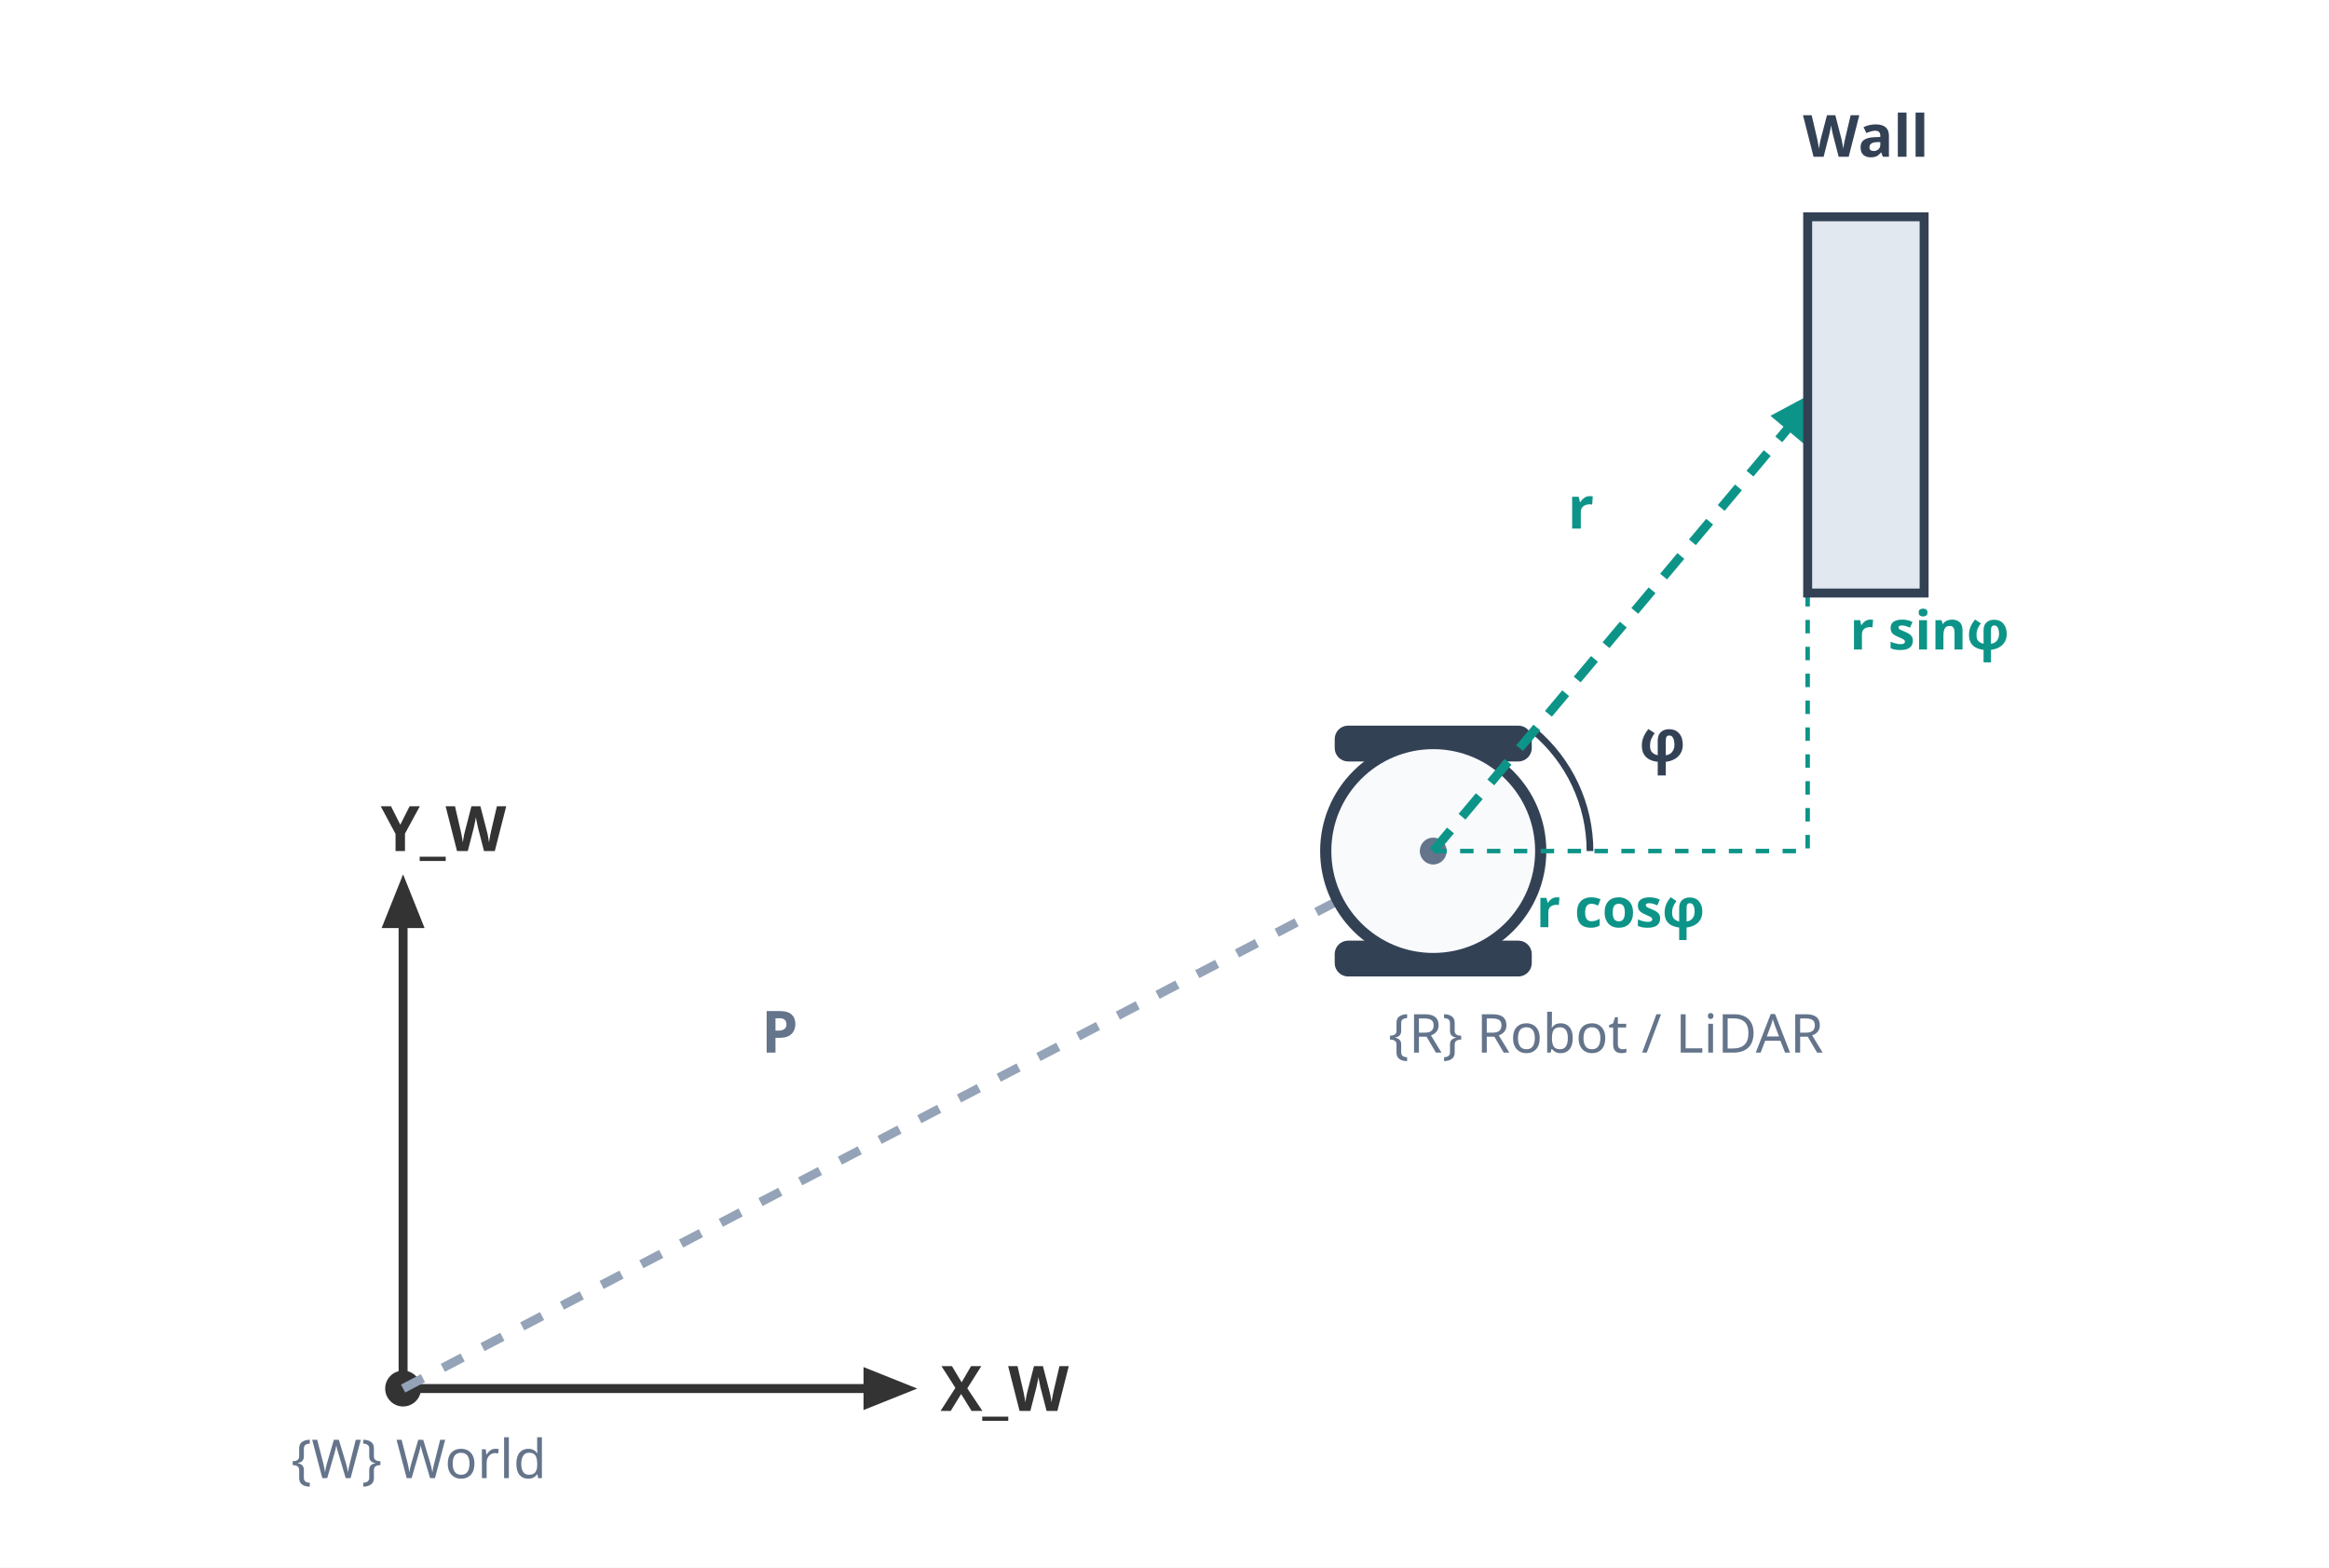
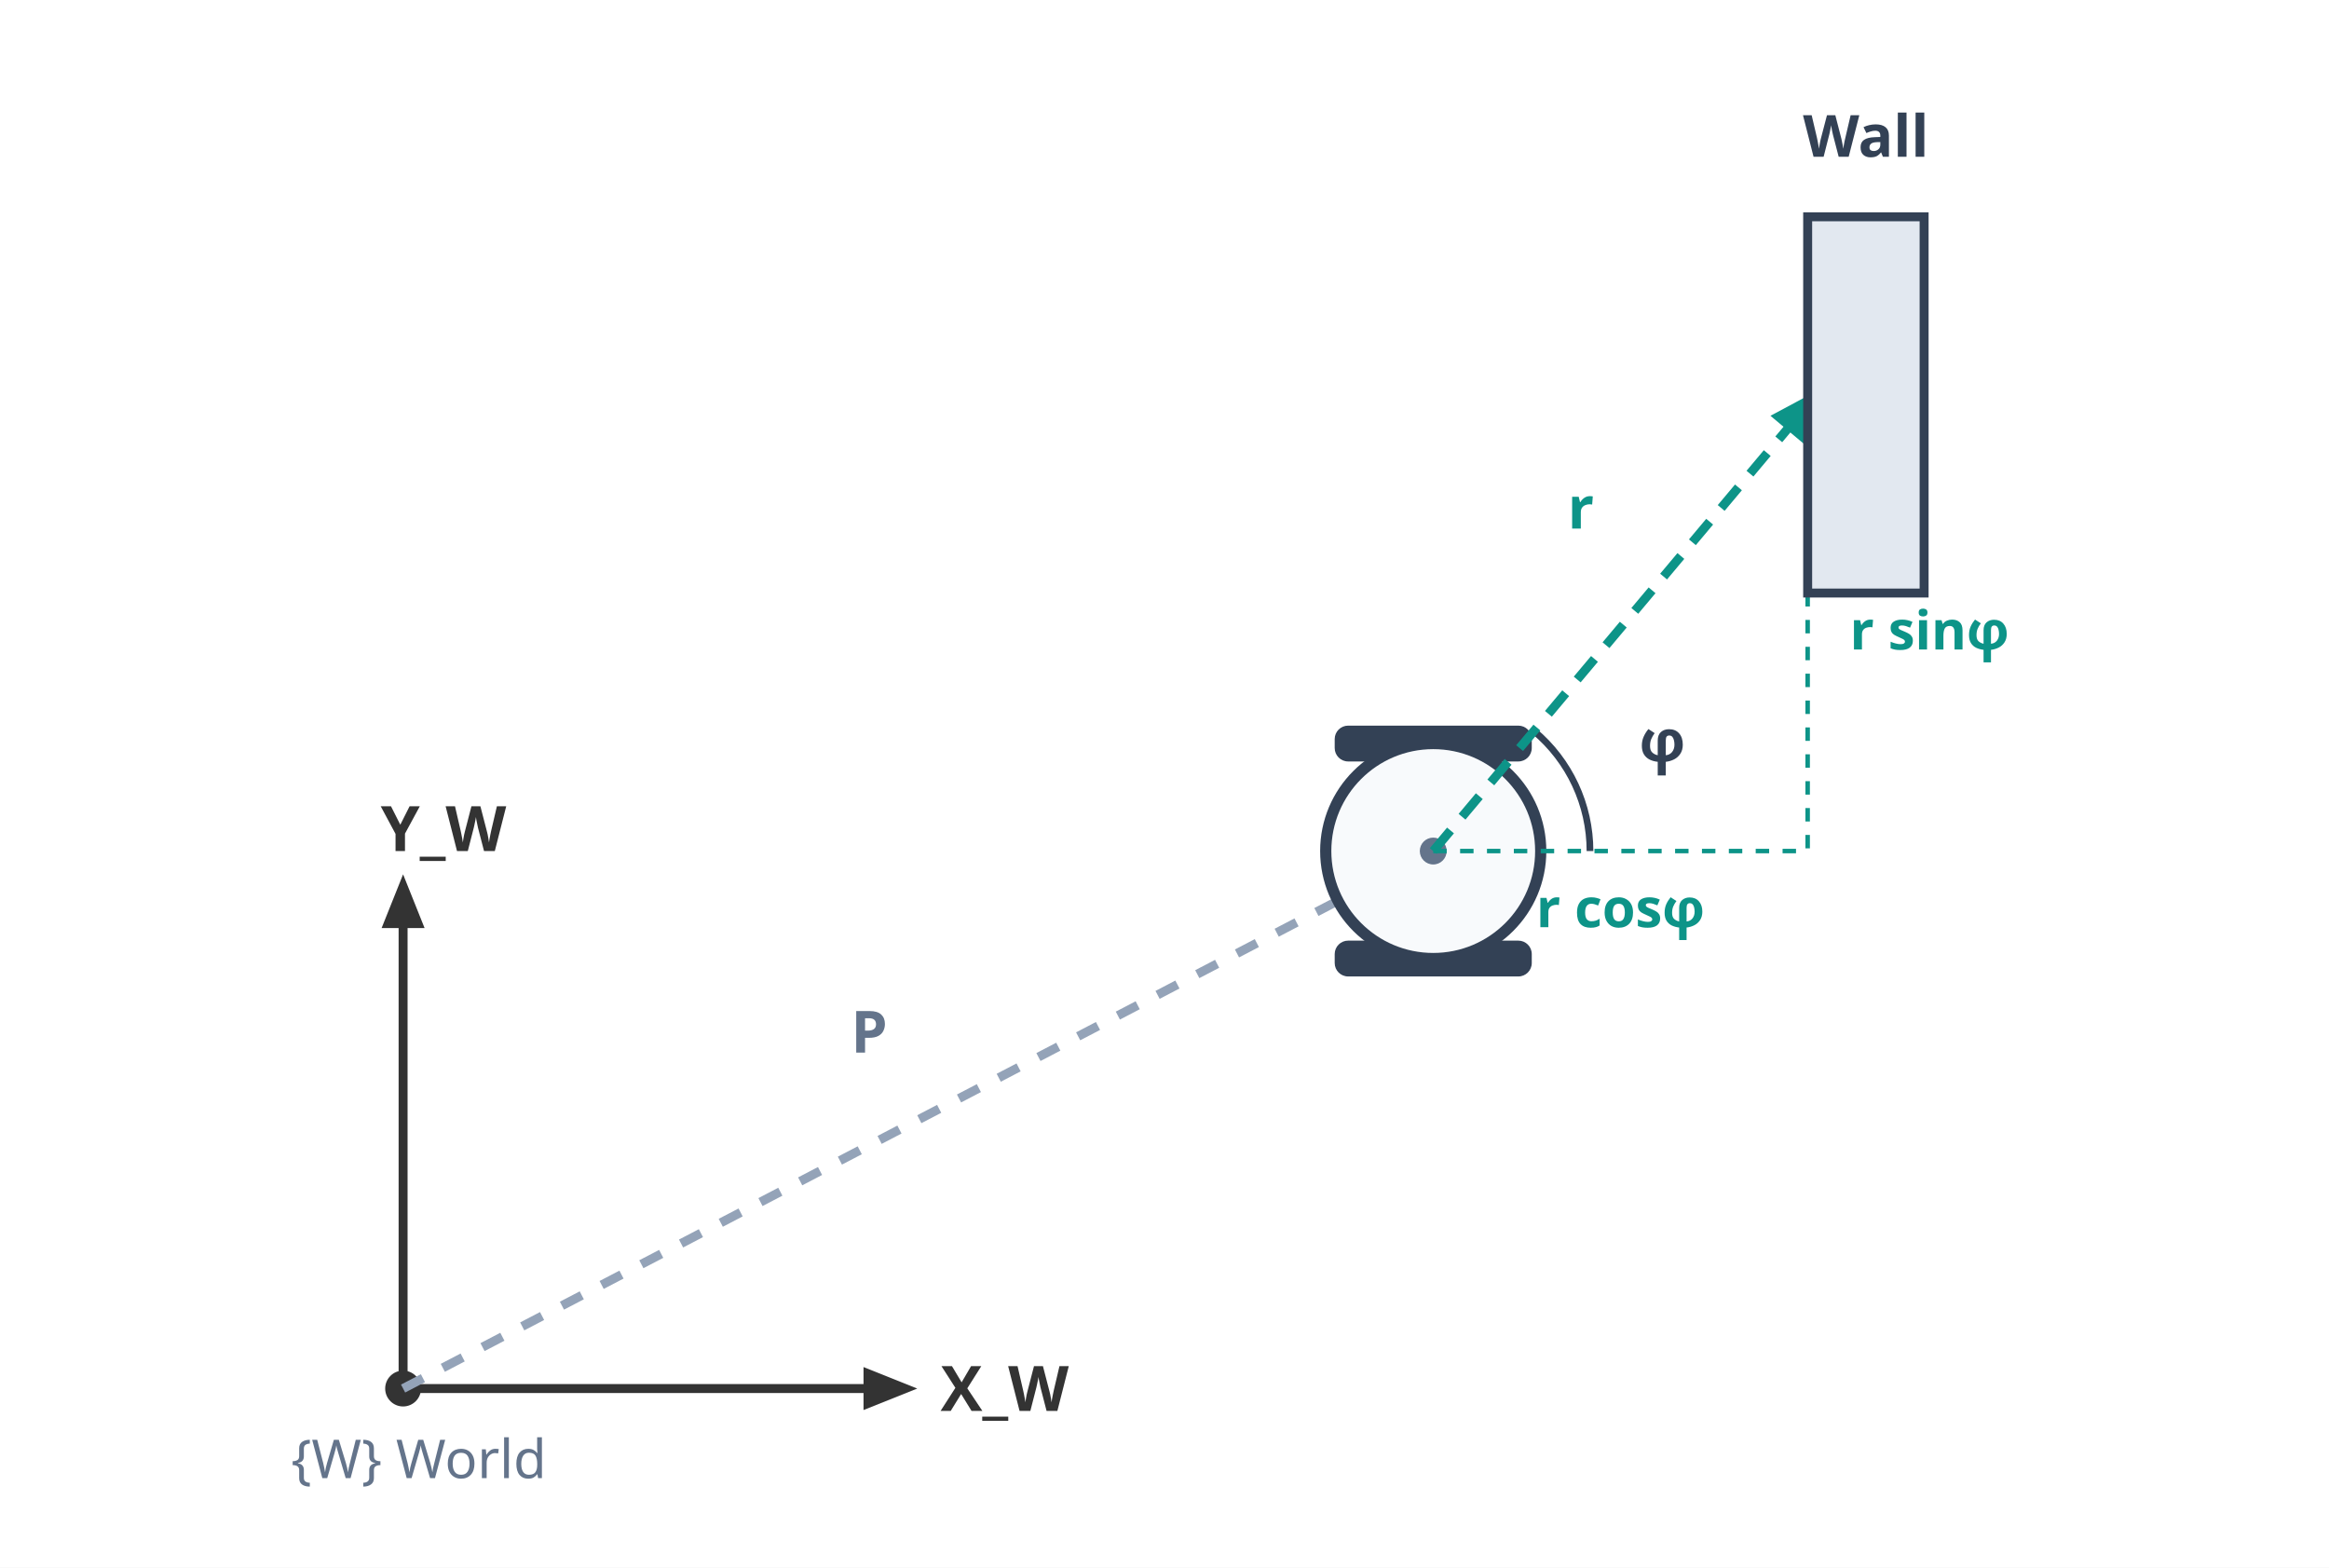
<svg xmlns="http://www.w3.org/2000/svg" viewBox="0 0 520 350" width="100%" height="100%">
  <defs>
    <marker id="lidarArrow" viewBox="0 0 10 10" refX="6" refY="5" markerWidth="6" markerHeight="6" orient="auto-start-reverse">
      <path d="M 0 1 L 10 5 L 0 9 z" fill="#333" />
    </marker>
    <marker id="lidarArrowRed" viewBox="0 0 10 10" refX="6" refY="5" markerWidth="6" markerHeight="6" orient="auto-start-reverse">
      <path d="M 0 1 L 10 5 L 0 9 z" fill="#dc2626" />
    </marker>
    <marker id="lidarArrowBlue" viewBox="0 0 10 10" refX="6" refY="5" markerWidth="6" markerHeight="6" orient="auto-start-reverse">
      <path d="M 0 1 L 10 5 L 0 9 z" fill="#2563eb" />
    </marker>
    <marker id="lidarArrowTeal" viewBox="0 0 10 10" refX="6" refY="5" markerWidth="6" markerHeight="6" orient="auto-start-reverse">
      <path d="M 0 1 L 10 5 L 0 9 z" fill="#0d9488" />
    </marker>
  </defs>
  <rect width="100%" height="100%" fill="#ffffff" />
  <g transform="translate(90, 310)">
    <line x1="0" y1="0" x2="110" y2="0" stroke="#333" stroke-width="2" marker-end="url(#lidarArrow)" />
    <text x="120" y="5" font-family="sans-serif" font-size="14" font-weight="bold" fill="#333">X_W</text>
    <line x1="0" y1="0" x2="0" y2="-110" stroke="#333" stroke-width="2" marker-end="url(#lidarArrow)" />
    <text x="-5" y="-120" font-family="sans-serif" font-size="14" font-weight="bold" fill="#333">Y_W</text>
    <circle cx="0" cy="0" r="4" fill="#333" />
    <text x="-25" y="20" font-family="sans-serif" font-size="12" fill="#64748b">{W} World</text>
  </g>
  <line x1="90" y1="310" x2="320" y2="190" stroke="#94a3b8" stroke-width="2" stroke-dasharray="5,5" marker-end="url(#lidarArrow)" />
-   <text x="170" y="235" font-family="sans-serif" font-size="13" font-weight="bold" fill="#64748b">P</text>
+   <text x="190" y="235" font-family="sans-serif" font-size="13" font-weight="bold" fill="#64748b">P</text>
  <g transform="translate(320, 190)">
    <rect x="-22" y="-28" width="44" height="8" rx="3" fill="#334155" />
    <rect x="-22" y="20" width="44" height="8" rx="3" fill="#334155" />
    <circle cx="0" cy="0" r="24" fill="#f8fafc" stroke="#334155" stroke-width="2.5" />
    <circle cx="0" cy="0" r="3" fill="#64748b" />
-     <text x="-10" y="45" font-family="sans-serif" font-size="12" fill="#64748b">{R} Robot / LiDAR</text>
    <path d="M 35 0 A 35 35 0 0 0 22.5 -26.8" fill="none" stroke="#334155" stroke-width="1.5" />
    <text x="46" y="-20" font-family="sans-serif" font-size="13" font-weight="bold" fill="#334155">φ</text>
    <line x1="0" y1="0" x2="83.6" y2="-99.6" stroke="#0d9488" stroke-width="2" stroke-dasharray="6,4" marker-end="url(#lidarArrowTeal)" />
    <text x="30" y="-72" font-family="sans-serif" font-size="13" font-weight="bold" fill="#0d9488">r</text>
    <line x1="83.6" y1="-99.6" x2="83.6" y2="0" stroke="#0d9488" stroke-width="1" stroke-dasharray="3,3" />
    <text x="93" y="-45" font-family="sans-serif" font-size="12" font-weight="bold" fill="#0d9488">r sinφ</text>
    <line x1="0" y1="0" x2="83.6" y2="0" stroke="#0d9488" stroke-width="1" stroke-dasharray="3,3" />
    <text x="41.8" y="17" font-family="sans-serif" font-size="12" font-weight="bold" fill="#0d9488" text-anchor="middle">r cosφ</text>
    <rect x="83.6" y="-141.6" width="26" height="84" fill="#e2e8f0" stroke="#334155" stroke-width="2" />
    <text x="96.6" y="-155" font-family="sans-serif" font-size="13" font-weight="bold" fill="#334155" text-anchor="middle">Wall</text>
  </g>
</svg>
